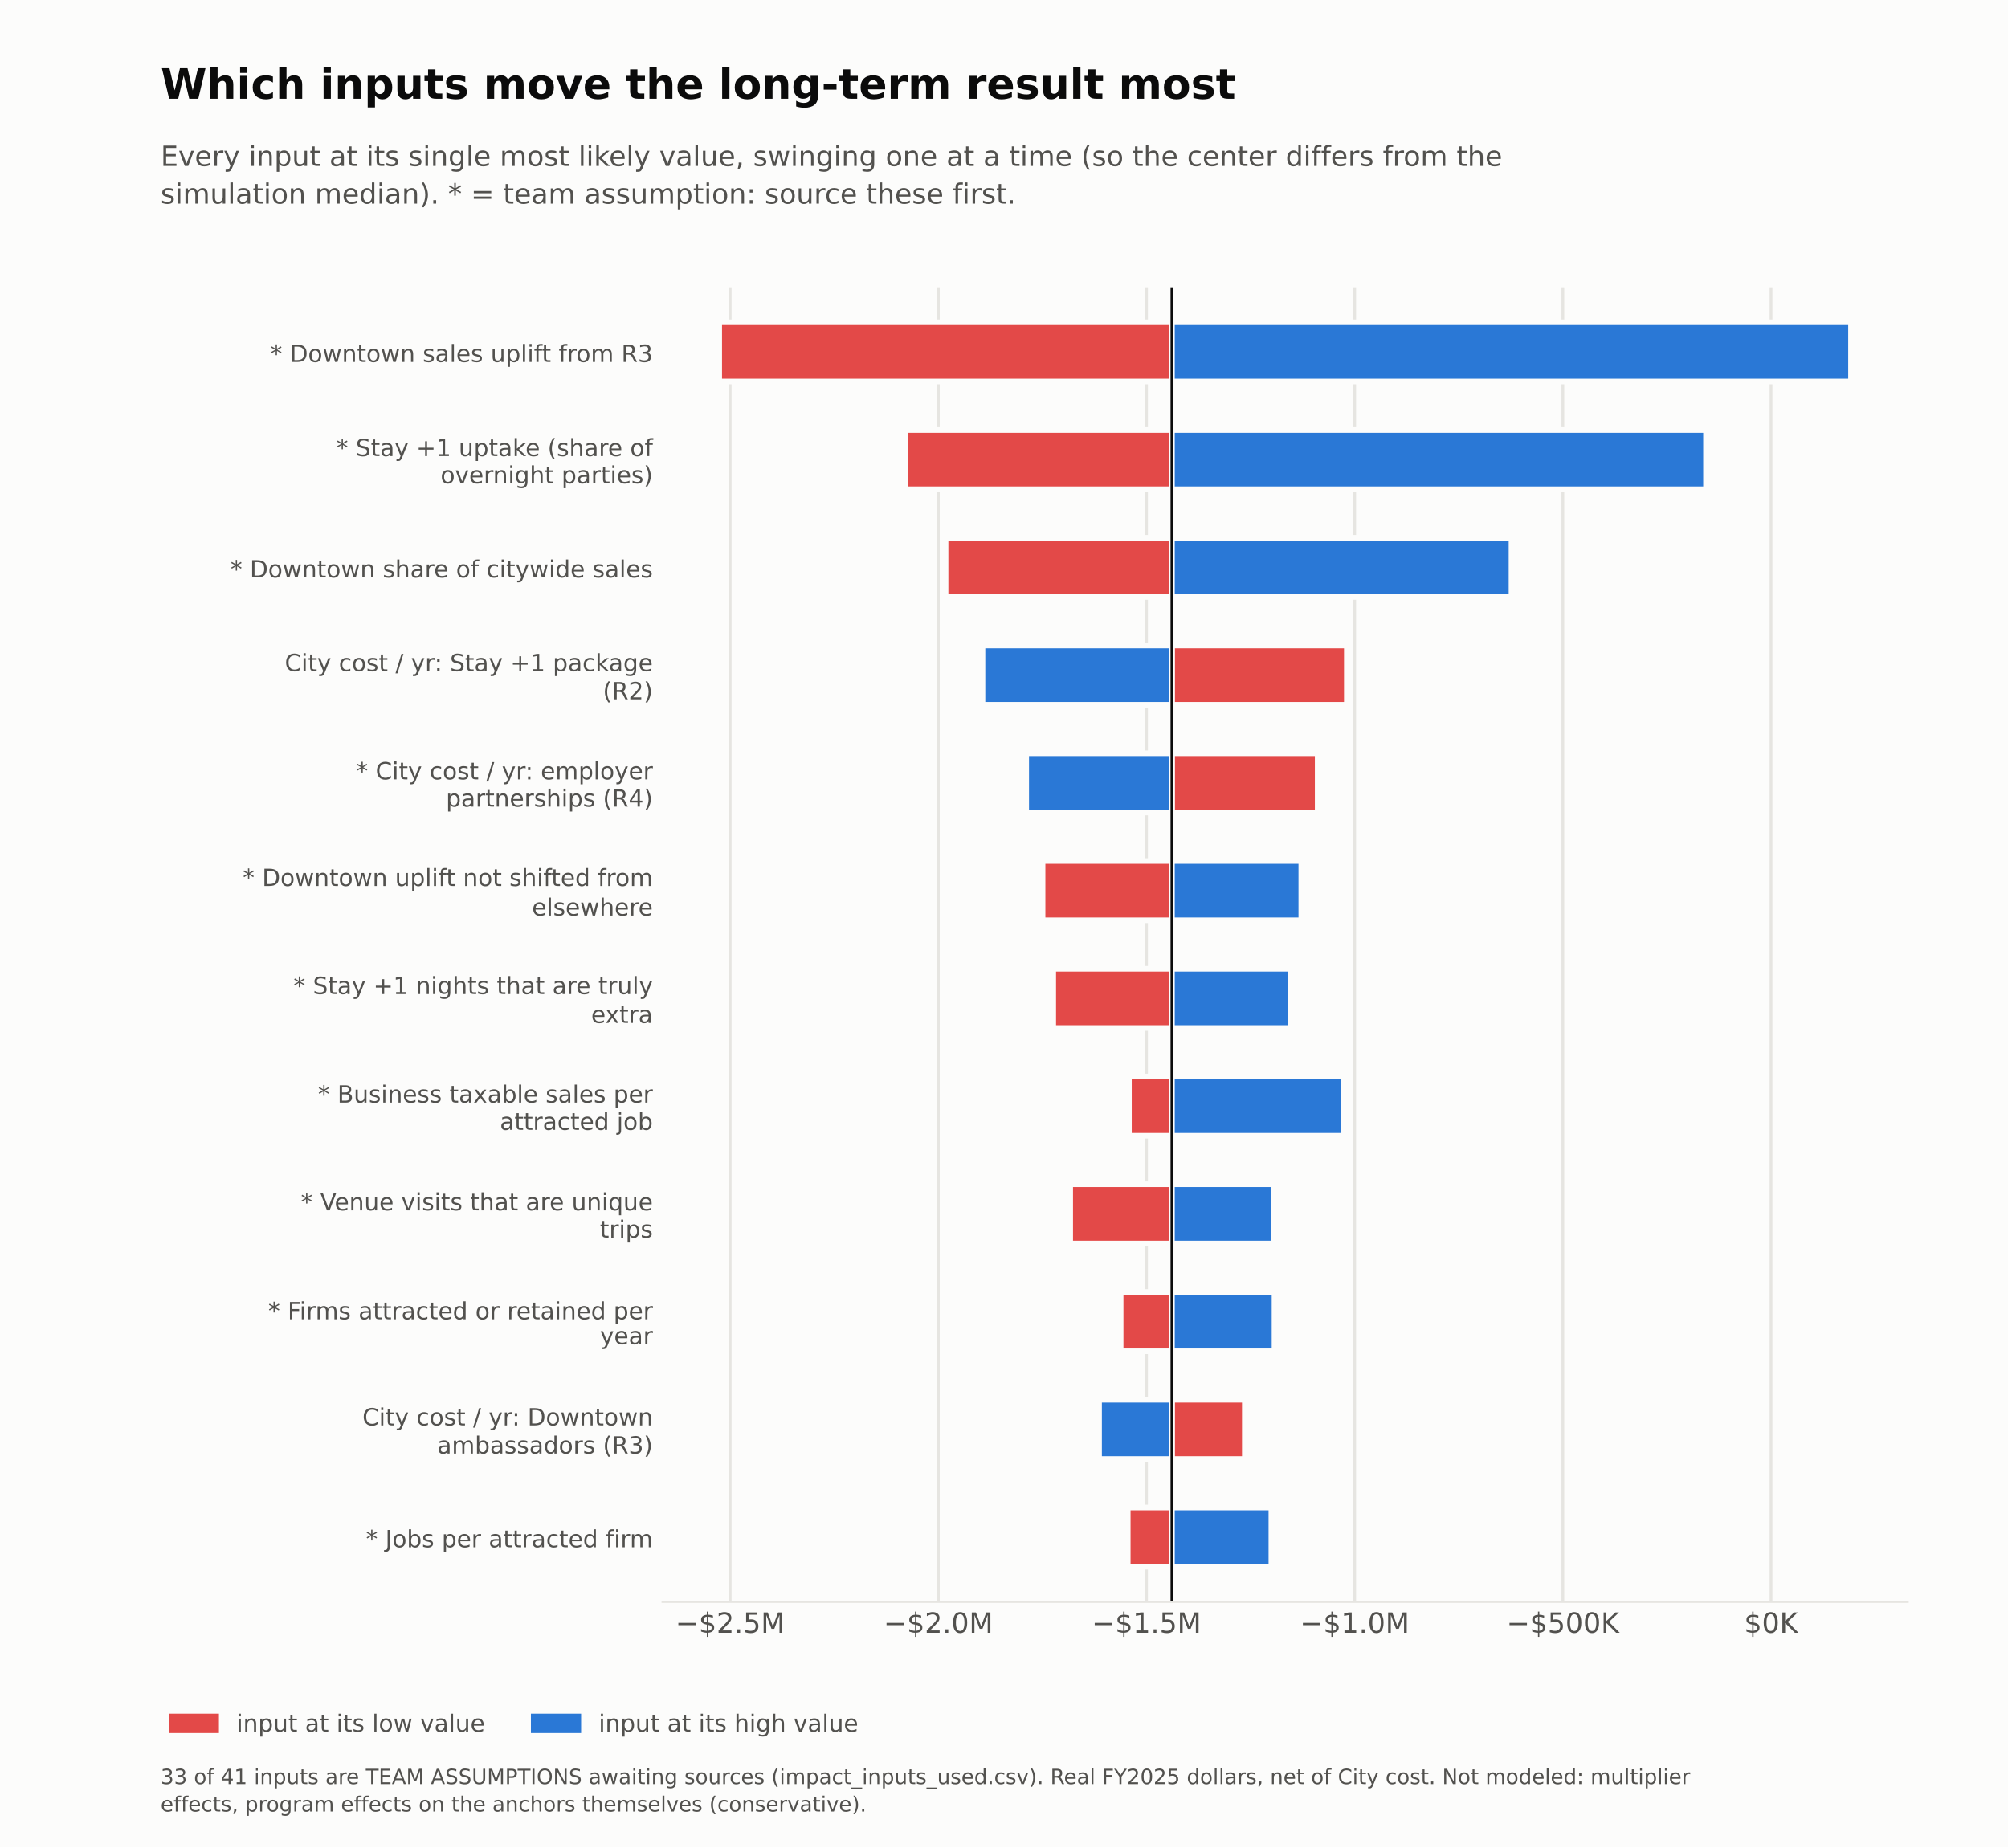
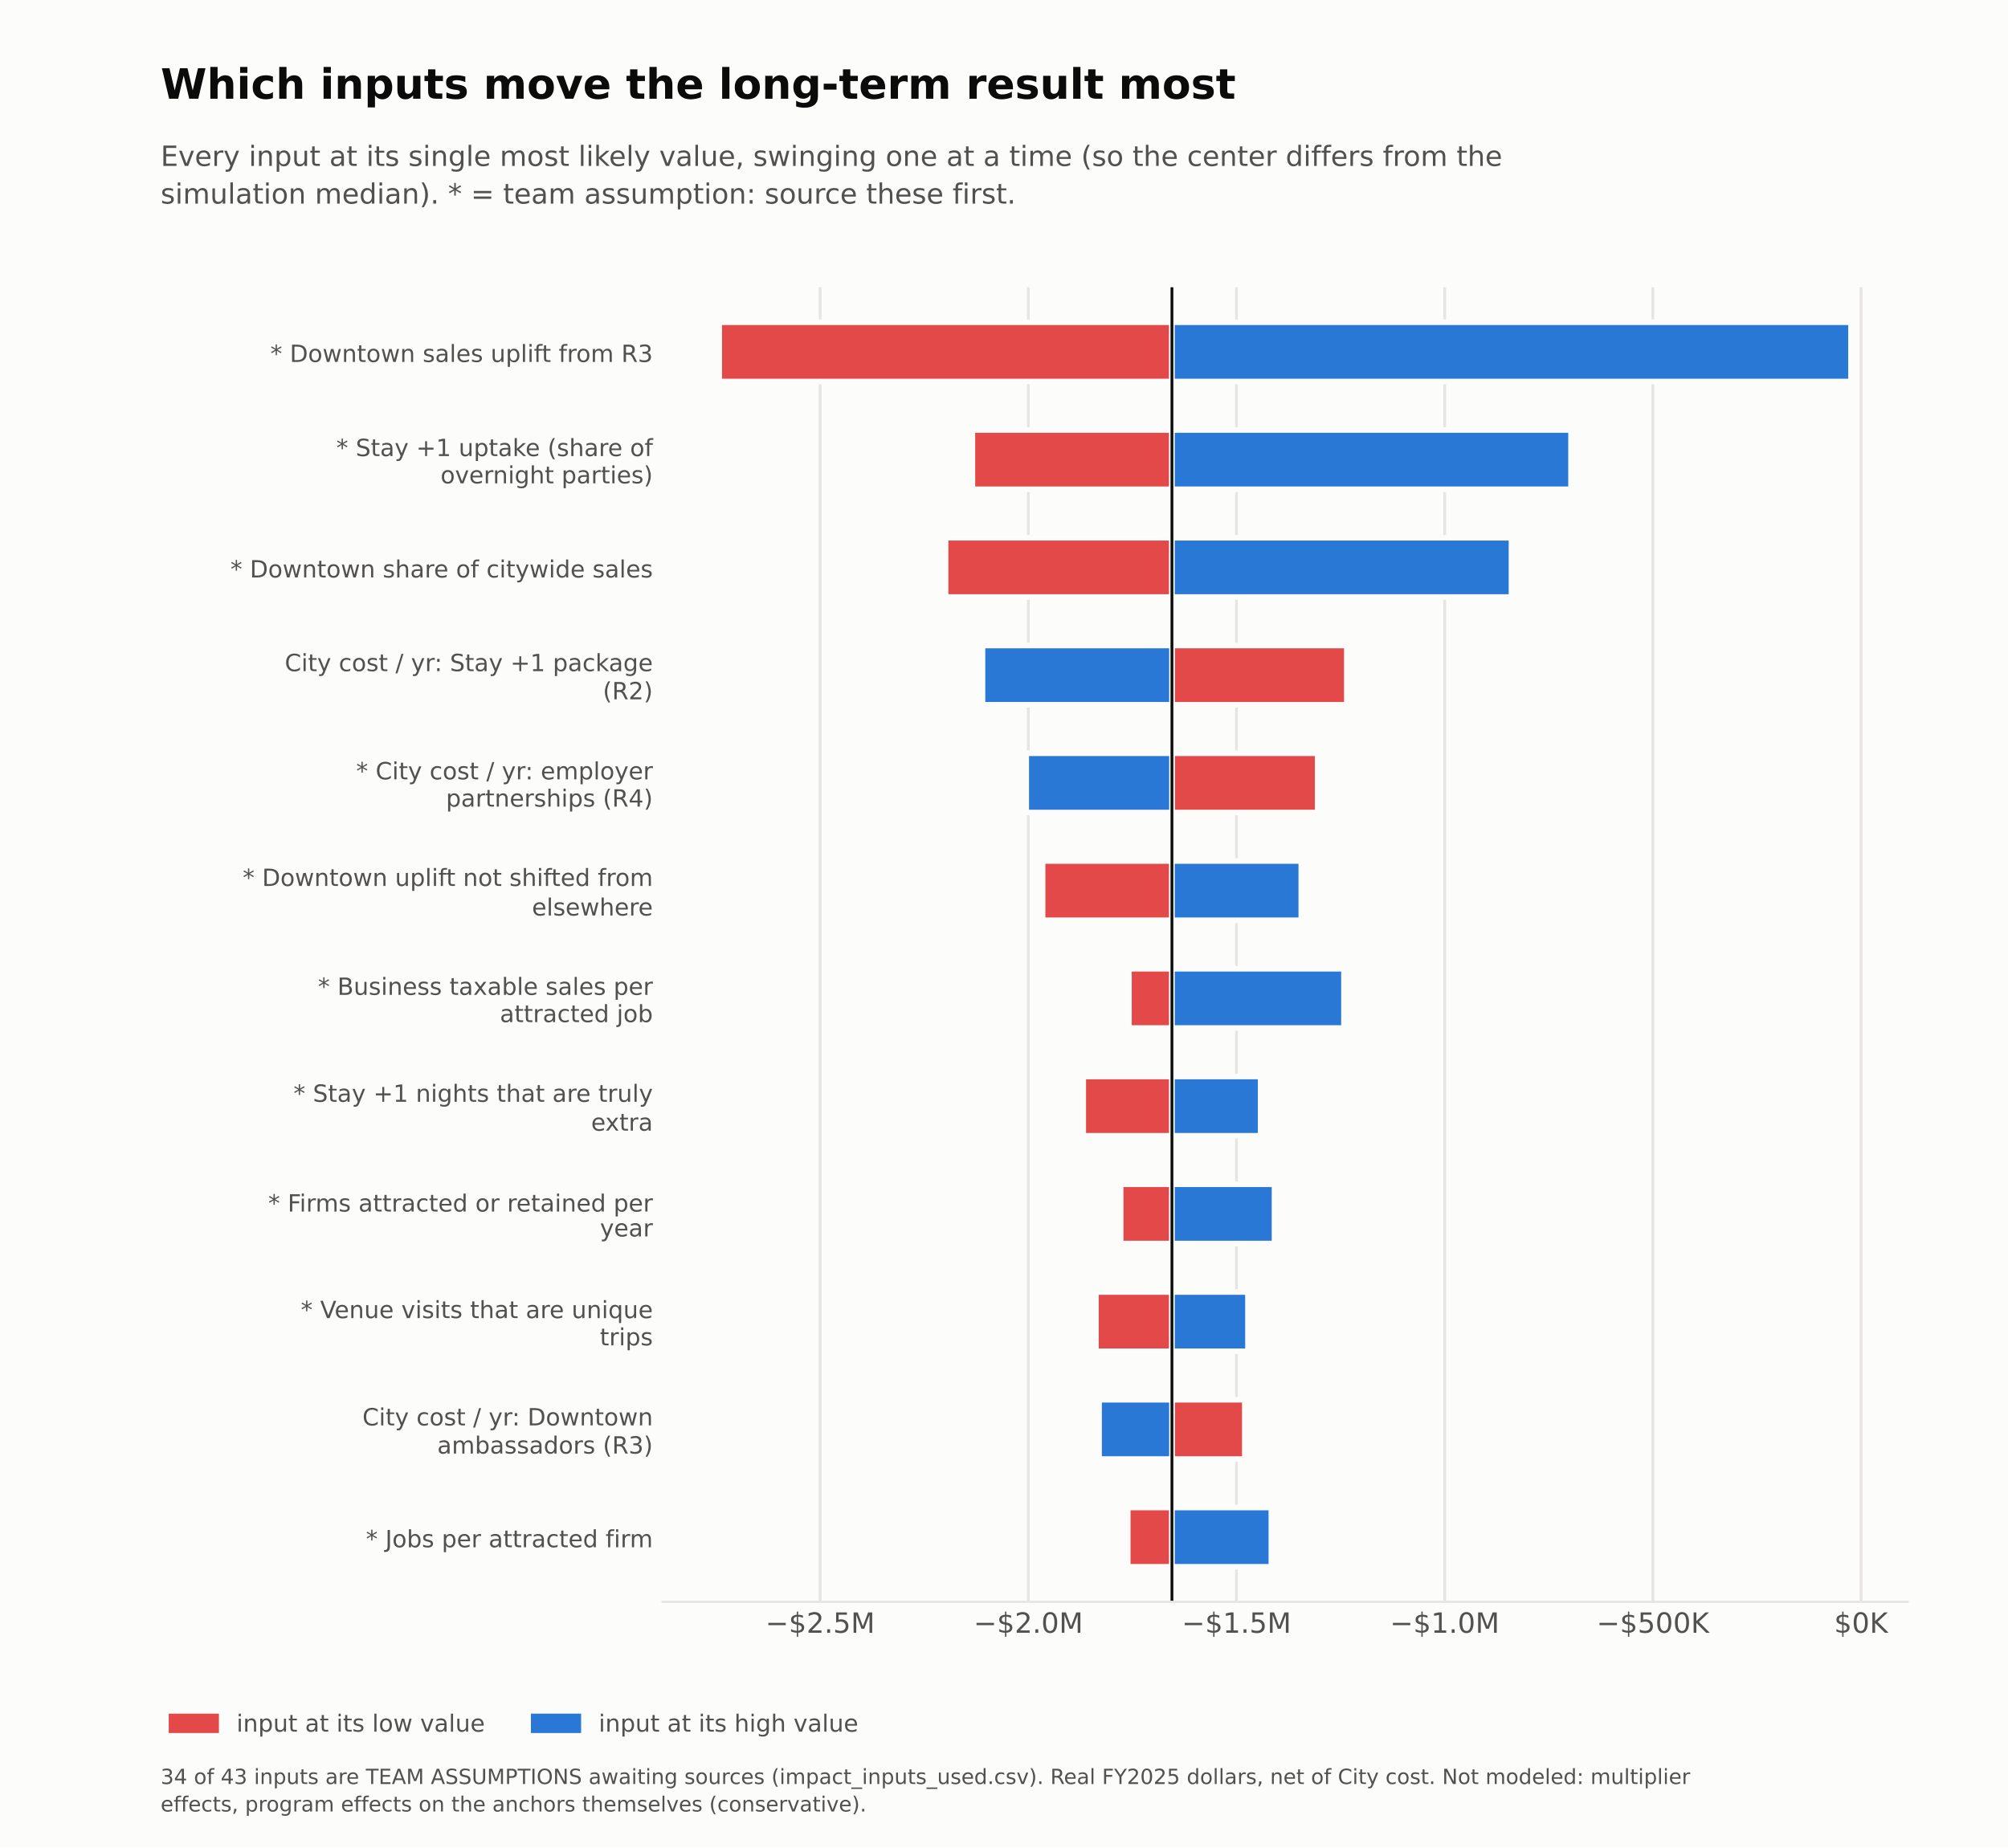
<svg xmlns="http://www.w3.org/2000/svg" width="720pt" height="662.4pt" viewBox="0 0 720 662.4" version="1.1">
  <defs>
    <style type="text/css">*{stroke-linejoin: round; stroke-linecap: butt}</style>
  </defs>
  <g id="figure_1">
    <g id="patch_1">
      <path d="M 0 662.4  L 720 662.4  L 720 0  L 0 0  z " style="fill: #fcfcfb" />
    </g>
    <g id="axes_1">
      <g id="patch_2">
        <path d="M 237.6 574.4  L 684 574.4  L 684 103  L 237.6 103  z " style="fill: #fcfcfb" />
      </g>
      <g id="matplotlib.axis_1">
        <g id="xtick_1">
          <g id="line2d_1">
-             <path d="M 261.813 574.4  L 261.813 103  " clip-path="url(#p69ad6c2b4f)" style="fill: none; stroke: #e6e5e1; stroke-linecap: square" />
+             <path d="M 294.079 574.4  L 294.079 103  " clip-path="url(#p69ad6c2b4f)" style="fill: none; stroke: #e6e5e1; stroke-linecap: square" />
          </g>
          <g id="line2d_2" />
          <g id="text_1">
-             <text style="font-size: 10px; font-family: 'DejaVu Sans', 'Bitstream Vera Sans', 'Computer Modern Sans Serif', 'Lucida Grande', 'Verdana', 'Geneva', 'Lucid', 'Arial', 'Helvetica', 'Avant Garde', sans-serif; text-anchor: middle; fill: #52514e" x="261.813" y="585.498" transform="rotate(-0 261.8134 585.4984)">−$2.5M</text>
+             <text style="font-size: 10px; font-family: 'DejaVu Sans', 'Bitstream Vera Sans', 'Computer Modern Sans Serif', 'Lucida Grande', 'Verdana', 'Geneva', 'Lucid', 'Arial', 'Helvetica', 'Avant Garde', sans-serif; text-anchor: middle; fill: #52514e" x="294.079" y="585.498" transform="rotate(-0 294.0794 585.4984)">−$2.5M</text>
          </g>
        </g>
        <g id="xtick_2">
          <g id="line2d_3">
-             <path d="M 336.457 574.4  L 336.457 103  " clip-path="url(#p69ad6c2b4f)" style="fill: none; stroke: #e6e5e1; stroke-linecap: square" />
+             <path d="M 368.723 574.4  L 368.723 103  " clip-path="url(#p69ad6c2b4f)" style="fill: none; stroke: #e6e5e1; stroke-linecap: square" />
          </g>
          <g id="line2d_4" />
          <g id="text_2">
-             <text style="font-size: 10px; font-family: 'DejaVu Sans', 'Bitstream Vera Sans', 'Computer Modern Sans Serif', 'Lucida Grande', 'Verdana', 'Geneva', 'Lucid', 'Arial', 'Helvetica', 'Avant Garde', sans-serif; text-anchor: middle; fill: #52514e" x="336.457" y="585.498" transform="rotate(-0 336.4568 585.4984)">−$2.0M</text>
+             <text style="font-size: 10px; font-family: 'DejaVu Sans', 'Bitstream Vera Sans', 'Computer Modern Sans Serif', 'Lucida Grande', 'Verdana', 'Geneva', 'Lucid', 'Arial', 'Helvetica', 'Avant Garde', sans-serif; text-anchor: middle; fill: #52514e" x="368.723" y="585.498" transform="rotate(-0 368.7228 585.4984)">−$2.0M</text>
          </g>
        </g>
        <g id="xtick_3">
          <g id="line2d_5">
-             <path d="M 411.1 574.4  L 411.1 103  " clip-path="url(#p69ad6c2b4f)" style="fill: none; stroke: #e6e5e1; stroke-linecap: square" />
+             <path d="M 443.366 574.4  L 443.366 103  " clip-path="url(#p69ad6c2b4f)" style="fill: none; stroke: #e6e5e1; stroke-linecap: square" />
          </g>
          <g id="line2d_6" />
          <g id="text_3">
-             <text style="font-size: 10px; font-family: 'DejaVu Sans', 'Bitstream Vera Sans', 'Computer Modern Sans Serif', 'Lucida Grande', 'Verdana', 'Geneva', 'Lucid', 'Arial', 'Helvetica', 'Avant Garde', sans-serif; text-anchor: middle; fill: #52514e" x="411.1" y="585.498" transform="rotate(-0 411.1002 585.4984)">−$1.5M</text>
+             <text style="font-size: 10px; font-family: 'DejaVu Sans', 'Bitstream Vera Sans', 'Computer Modern Sans Serif', 'Lucida Grande', 'Verdana', 'Geneva', 'Lucid', 'Arial', 'Helvetica', 'Avant Garde', sans-serif; text-anchor: middle; fill: #52514e" x="443.366" y="585.498" transform="rotate(-0 443.3662 585.4984)">−$1.5M</text>
          </g>
        </g>
        <g id="xtick_4">
          <g id="line2d_7">
-             <path d="M 485.744 574.4  L 485.744 103  " clip-path="url(#p69ad6c2b4f)" style="fill: none; stroke: #e6e5e1; stroke-linecap: square" />
+             <path d="M 518.01 574.4  L 518.01 103  " clip-path="url(#p69ad6c2b4f)" style="fill: none; stroke: #e6e5e1; stroke-linecap: square" />
          </g>
          <g id="line2d_8" />
          <g id="text_4">
-             <text style="font-size: 10px; font-family: 'DejaVu Sans', 'Bitstream Vera Sans', 'Computer Modern Sans Serif', 'Lucida Grande', 'Verdana', 'Geneva', 'Lucid', 'Arial', 'Helvetica', 'Avant Garde', sans-serif; text-anchor: middle; fill: #52514e" x="485.744" y="585.498" transform="rotate(-0 485.7437 585.4984)">−$1.0M</text>
+             <text style="font-size: 10px; font-family: 'DejaVu Sans', 'Bitstream Vera Sans', 'Computer Modern Sans Serif', 'Lucida Grande', 'Verdana', 'Geneva', 'Lucid', 'Arial', 'Helvetica', 'Avant Garde', sans-serif; text-anchor: middle; fill: #52514e" x="518.01" y="585.498" transform="rotate(-0 518.0096 585.4984)">−$1.0M</text>
          </g>
        </g>
        <g id="xtick_5">
          <g id="line2d_9">
-             <path d="M 560.387 574.4  L 560.387 103  " clip-path="url(#p69ad6c2b4f)" style="fill: none; stroke: #e6e5e1; stroke-linecap: square" />
+             <path d="M 592.653 574.4  L 592.653 103  " clip-path="url(#p69ad6c2b4f)" style="fill: none; stroke: #e6e5e1; stroke-linecap: square" />
          </g>
          <g id="line2d_10" />
          <g id="text_5">
-             <text style="font-size: 10px; font-family: 'DejaVu Sans', 'Bitstream Vera Sans', 'Computer Modern Sans Serif', 'Lucida Grande', 'Verdana', 'Geneva', 'Lucid', 'Arial', 'Helvetica', 'Avant Garde', sans-serif; text-anchor: middle; fill: #52514e" x="560.387" y="585.498" transform="rotate(-0 560.3871 585.4984)">−$500K</text>
+             <text style="font-size: 10px; font-family: 'DejaVu Sans', 'Bitstream Vera Sans', 'Computer Modern Sans Serif', 'Lucida Grande', 'Verdana', 'Geneva', 'Lucid', 'Arial', 'Helvetica', 'Avant Garde', sans-serif; text-anchor: middle; fill: #52514e" x="592.653" y="585.498" transform="rotate(-0 592.6531 585.4984)">−$500K</text>
          </g>
        </g>
        <g id="xtick_6">
          <g id="line2d_11">
-             <path d="M 635.03 574.4  L 635.03 103  " clip-path="url(#p69ad6c2b4f)" style="fill: none; stroke: #e6e5e1; stroke-linecap: square" />
+             <path d="M 667.296 574.4  L 667.296 103  " clip-path="url(#p69ad6c2b4f)" style="fill: none; stroke: #e6e5e1; stroke-linecap: square" />
          </g>
          <g id="line2d_12" />
          <g id="text_6">
-             <text style="font-size: 10px; font-family: 'DejaVu Sans', 'Bitstream Vera Sans', 'Computer Modern Sans Serif', 'Lucida Grande', 'Verdana', 'Geneva', 'Lucid', 'Arial', 'Helvetica', 'Avant Garde', sans-serif; text-anchor: middle; fill: #52514e" x="635.03" y="585.498" transform="rotate(-0 635.0305 585.4984)">$0K</text>
+             <text style="font-size: 10px; font-family: 'DejaVu Sans', 'Bitstream Vera Sans', 'Computer Modern Sans Serif', 'Lucida Grande', 'Verdana', 'Geneva', 'Lucid', 'Arial', 'Helvetica', 'Avant Garde', sans-serif; text-anchor: middle; fill: #52514e" x="667.296" y="585.498" transform="rotate(-0 667.2965 585.4984)">$0K</text>
          </g>
        </g>
      </g>
      <g id="matplotlib.axis_2">
        <g id="ytick_1">
          <g id="line2d_13" />
          <g id="text_7">
            <text style="font-size: 8.5px; font-family: 'DejaVu Sans', 'Bitstream Vera Sans', 'Computer Modern Sans Serif', 'Lucida Grande', 'Verdana', 'Geneva', 'Lucid', 'Arial', 'Helvetica', 'Avant Garde', sans-serif; text-anchor: end; fill: #52514e" x="234.1" y="129.8" transform="rotate(-0 234.1 129.8001)">* Downtown sales uplift from R3</text>
          </g>
        </g>
        <g id="ytick_2">
          <g id="line2d_14" />
          <g id="text_8">
            <text style="font-size: 8.5px; font-family: 'DejaVu Sans', 'Bitstream Vera Sans', 'Computer Modern Sans Serif', 'Lucida Grande', 'Verdana', 'Geneva', 'Lucid', 'Arial', 'Helvetica', 'Avant Garde', sans-serif; fill: #52514e" transform="translate(120.5998 163.5519)">* Stay +1 uptake (share of</text>
            <text style="font-size: 8.5px; font-family: 'DejaVu Sans', 'Bitstream Vera Sans', 'Computer Modern Sans Serif', 'Lucida Grande', 'Verdana', 'Geneva', 'Lucid', 'Arial', 'Helvetica', 'Avant Garde', sans-serif; fill: #52514e" transform="translate(157.9599 173.3269)">overnight parties)</text>
          </g>
        </g>
        <g id="ytick_3">
          <g id="line2d_15" />
          <g id="text_9">
            <text style="font-size: 8.5px; font-family: 'DejaVu Sans', 'Bitstream Vera Sans', 'Computer Modern Sans Serif', 'Lucida Grande', 'Verdana', 'Geneva', 'Lucid', 'Arial', 'Helvetica', 'Avant Garde', sans-serif; text-anchor: end; fill: #52514e" x="234.1" y="207.079" transform="rotate(-0 234.1 207.0788)">* Downtown share of citywide sales</text>
          </g>
        </g>
        <g id="ytick_4">
          <g id="line2d_16" />
          <g id="text_10">
            <text style="font-size: 8.5px; font-family: 'DejaVu Sans', 'Bitstream Vera Sans', 'Computer Modern Sans Serif', 'Lucida Grande', 'Verdana', 'Geneva', 'Lucid', 'Arial', 'Helvetica', 'Avant Garde', sans-serif; fill: #52514e" transform="translate(102.107 240.6712)">City cost / yr: Stay +1 package</text>
            <text style="font-size: 8.5px; font-family: 'DejaVu Sans', 'Bitstream Vera Sans', 'Computer Modern Sans Serif', 'Lucida Grande', 'Verdana', 'Geneva', 'Lucid', 'Arial', 'Helvetica', 'Avant Garde', sans-serif; fill: #52514e" transform="translate(216.153 250.765)">(R2)</text>
          </g>
        </g>
        <g id="ytick_5">
          <g id="line2d_17" />
          <g id="text_11">
            <text style="font-size: 8.5px; font-family: 'DejaVu Sans', 'Bitstream Vera Sans', 'Computer Modern Sans Serif', 'Lucida Grande', 'Verdana', 'Geneva', 'Lucid', 'Arial', 'Helvetica', 'Avant Garde', sans-serif; fill: #52514e" transform="translate(127.7212 279.47)">* City cost / yr: employer</text>
            <text style="font-size: 8.5px; font-family: 'DejaVu Sans', 'Bitstream Vera Sans', 'Computer Modern Sans Serif', 'Lucida Grande', 'Verdana', 'Geneva', 'Lucid', 'Arial', 'Helvetica', 'Avant Garde', sans-serif; fill: #52514e" transform="translate(159.9083 289.245)">partnerships (R4)</text>
          </g>
        </g>
        <g id="ytick_6">
          <g id="line2d_18" />
          <g id="text_12">
            <text style="font-size: 8.5px; font-family: 'DejaVu Sans', 'Bitstream Vera Sans', 'Computer Modern Sans Serif', 'Lucida Grande', 'Verdana', 'Geneva', 'Lucid', 'Arial', 'Helvetica', 'Avant Garde', sans-serif; fill: #52514e" transform="translate(87.02742 317.6976)">* Downtown uplift not shifted from</text>
            <text style="font-size: 8.5px; font-family: 'DejaVu Sans', 'Bitstream Vera Sans', 'Computer Modern Sans Serif', 'Lucida Grande', 'Verdana', 'Geneva', 'Lucid', 'Arial', 'Helvetica', 'Avant Garde', sans-serif; fill: #52514e" transform="translate(190.7447 328.296)">elsewhere</text>
          </g>
        </g>
        <g id="ytick_7">
          <g id="line2d_19" />
          <g id="text_13">
-             <text style="font-size: 8.5px; font-family: 'DejaVu Sans', 'Bitstream Vera Sans', 'Computer Modern Sans Serif', 'Lucida Grande', 'Verdana', 'Geneva', 'Lucid', 'Arial', 'Helvetica', 'Avant Garde', sans-serif; fill: #52514e" transform="translate(105.2387 356.4595)">* Stay +1 nights that are truly</text>
-             <text style="font-size: 8.5px; font-family: 'DejaVu Sans', 'Bitstream Vera Sans', 'Computer Modern Sans Serif', 'Lucida Grande', 'Verdana', 'Geneva', 'Lucid', 'Arial', 'Helvetica', 'Avant Garde', sans-serif; fill: #52514e" transform="translate(211.9522 366.8129)">extra</text>
+             <text style="font-size: 8.5px; font-family: 'DejaVu Sans', 'Bitstream Vera Sans', 'Computer Modern Sans Serif', 'Lucida Grande', 'Verdana', 'Geneva', 'Lucid', 'Arial', 'Helvetica', 'Avant Garde', sans-serif; fill: #52514e" transform="translate(114.0176 356.7487)">* Business taxable sales per</text>
+             <text style="font-size: 8.5px; font-family: 'DejaVu Sans', 'Bitstream Vera Sans', 'Computer Modern Sans Serif', 'Lucida Grande', 'Verdana', 'Geneva', 'Lucid', 'Arial', 'Helvetica', 'Avant Garde', sans-serif; fill: #52514e" transform="translate(179.2312 366.5237)">attracted job</text>
          </g>
        </g>
        <g id="ytick_8">
          <g id="line2d_20" />
          <g id="text_14">
-             <text style="font-size: 8.5px; font-family: 'DejaVu Sans', 'Bitstream Vera Sans', 'Computer Modern Sans Serif', 'Lucida Grande', 'Verdana', 'Geneva', 'Lucid', 'Arial', 'Helvetica', 'Avant Garde', sans-serif; fill: #52514e" transform="translate(114.0176 395.388)">* Business taxable sales per</text>
-             <text style="font-size: 8.5px; font-family: 'DejaVu Sans', 'Bitstream Vera Sans', 'Computer Modern Sans Serif', 'Lucida Grande', 'Verdana', 'Geneva', 'Lucid', 'Arial', 'Helvetica', 'Avant Garde', sans-serif; fill: #52514e" transform="translate(179.2312 405.163)">attracted job</text>
+             <text style="font-size: 8.5px; font-family: 'DejaVu Sans', 'Bitstream Vera Sans', 'Computer Modern Sans Serif', 'Lucida Grande', 'Verdana', 'Geneva', 'Lucid', 'Arial', 'Helvetica', 'Avant Garde', sans-serif; fill: #52514e" transform="translate(105.2387 395.0988)">* Stay +1 nights that are truly</text>
+             <text style="font-size: 8.5px; font-family: 'DejaVu Sans', 'Bitstream Vera Sans', 'Computer Modern Sans Serif', 'Lucida Grande', 'Verdana', 'Geneva', 'Lucid', 'Arial', 'Helvetica', 'Avant Garde', sans-serif; fill: #52514e" transform="translate(211.9522 405.4522)">extra</text>
          </g>
        </g>
        <g id="ytick_9">
          <g id="line2d_21" />
          <g id="text_15">
-             <text style="font-size: 8.5px; font-family: 'DejaVu Sans', 'Bitstream Vera Sans', 'Computer Modern Sans Serif', 'Lucida Grande', 'Verdana', 'Geneva', 'Lucid', 'Arial', 'Helvetica', 'Avant Garde', sans-serif; fill: #52514e" transform="translate(107.8577 434.0273)">* Venue visits that are unique</text>
-             <text style="font-size: 8.5px; font-family: 'DejaVu Sans', 'Bitstream Vera Sans', 'Computer Modern Sans Serif', 'Lucida Grande', 'Verdana', 'Geneva', 'Lucid', 'Arial', 'Helvetica', 'Avant Garde', sans-serif; fill: #52514e" transform="translate(215.0879 443.8023)">trips</text>
+             <text style="font-size: 8.5px; font-family: 'DejaVu Sans', 'Bitstream Vera Sans', 'Computer Modern Sans Serif', 'Lucida Grande', 'Verdana', 'Geneva', 'Lucid', 'Arial', 'Helvetica', 'Avant Garde', sans-serif; fill: #52514e" transform="translate(96.18086 434.452)">* Firms attracted or retained per</text>
+             <text style="font-size: 8.5px; font-family: 'DejaVu Sans', 'Bitstream Vera Sans', 'Computer Modern Sans Serif', 'Lucida Grande', 'Verdana', 'Geneva', 'Lucid', 'Arial', 'Helvetica', 'Avant Garde', sans-serif; fill: #52514e" transform="translate(215.1357 443.3777)">year</text>
          </g>
        </g>
        <g id="ytick_10">
          <g id="line2d_22" />
          <g id="text_16">
-             <text style="font-size: 8.5px; font-family: 'DejaVu Sans', 'Bitstream Vera Sans', 'Computer Modern Sans Serif', 'Lucida Grande', 'Verdana', 'Geneva', 'Lucid', 'Arial', 'Helvetica', 'Avant Garde', sans-serif; fill: #52514e" transform="translate(96.18086 473.0914)">* Firms attracted or retained per</text>
-             <text style="font-size: 8.5px; font-family: 'DejaVu Sans', 'Bitstream Vera Sans', 'Computer Modern Sans Serif', 'Lucida Grande', 'Verdana', 'Geneva', 'Lucid', 'Arial', 'Helvetica', 'Avant Garde', sans-serif; fill: #52514e" transform="translate(215.1357 482.017)">year</text>
+             <text style="font-size: 8.5px; font-family: 'DejaVu Sans', 'Bitstream Vera Sans', 'Computer Modern Sans Serif', 'Lucida Grande', 'Verdana', 'Geneva', 'Lucid', 'Arial', 'Helvetica', 'Avant Garde', sans-serif; fill: #52514e" transform="translate(107.8577 472.6667)">* Venue visits that are unique</text>
+             <text style="font-size: 8.5px; font-family: 'DejaVu Sans', 'Bitstream Vera Sans', 'Computer Modern Sans Serif', 'Lucida Grande', 'Verdana', 'Geneva', 'Lucid', 'Arial', 'Helvetica', 'Avant Garde', sans-serif; fill: #52514e" transform="translate(215.0879 482.4417)">trips</text>
          </g>
        </g>
        <g id="ytick_11">
          <g id="line2d_23" />
          <g id="text_17">
            <text style="font-size: 8.5px; font-family: 'DejaVu Sans', 'Bitstream Vera Sans', 'Computer Modern Sans Serif', 'Lucida Grande', 'Verdana', 'Geneva', 'Lucid', 'Arial', 'Helvetica', 'Avant Garde', sans-serif; fill: #52514e" transform="translate(129.9405 511.1443)">City cost / yr: Downtown</text>
            <text style="font-size: 8.5px; font-family: 'DejaVu Sans', 'Bitstream Vera Sans', 'Computer Modern Sans Serif', 'Lucida Grande', 'Verdana', 'Geneva', 'Lucid', 'Arial', 'Helvetica', 'Avant Garde', sans-serif; fill: #52514e" transform="translate(156.7739 521.2427)">ambassadors (R3)</text>
          </g>
        </g>
        <g id="ytick_12">
          <g id="line2d_24" />
          <g id="text_18">
            <text style="font-size: 8.5px; font-family: 'DejaVu Sans', 'Bitstream Vera Sans', 'Computer Modern Sans Serif', 'Lucida Grande', 'Verdana', 'Geneva', 'Lucid', 'Arial', 'Helvetica', 'Avant Garde', sans-serif; text-anchor: end; fill: #52514e" x="234.1" y="554.833" transform="rotate(-0 234.1 554.8329)">* Jobs per attracted firm</text>
          </g>
        </g>
      </g>
      <g id="patch_3">
        <path d="M 420.218 136.809  L 257.891 136.809  L 257.891 115.558  L 420.218 115.558  z " clip-path="url(#p69ad6c2b4f)" style="fill: #e34948; stroke: #fcfcfb; stroke-width: 2; stroke-linejoin: miter" />
      </g>
      <g id="patch_4">
        <path d="M 420.218 136.809  L 663.709 136.809  L 663.709 115.558  L 420.218 115.558  z " clip-path="url(#p69ad6c2b4f)" style="fill: #2a78d6; stroke: #fcfcfb; stroke-width: 2; stroke-linejoin: miter" />
      </g>
      <g id="patch_5">
-         <path d="M 420.218 175.449  L 324.47 175.449  L 324.47 154.197  L 420.218 154.197  z " clip-path="url(#p69ad6c2b4f)" style="fill: #e34948; stroke: #fcfcfb; stroke-width: 2; stroke-linejoin: miter" />
+         <path d="M 420.218 175.449  L 348.67 175.449  L 348.67 154.197  L 420.218 154.197  z " clip-path="url(#p69ad6c2b4f)" style="fill: #e34948; stroke: #fcfcfb; stroke-width: 2; stroke-linejoin: miter" />
      </g>
      <g id="patch_6">
-         <path d="M 420.218 175.449  L 611.714 175.449  L 611.714 154.197  L 420.218 154.197  z " clip-path="url(#p69ad6c2b4f)" style="fill: #2a78d6; stroke: #fcfcfb; stroke-width: 2; stroke-linejoin: miter" />
+         <path d="M 420.218 175.449  L 563.315 175.449  L 563.315 154.197  L 420.218 154.197  z " clip-path="url(#p69ad6c2b4f)" style="fill: #2a78d6; stroke: #fcfcfb; stroke-width: 2; stroke-linejoin: miter" />
      </g>
      <g id="patch_7">
        <path d="M 420.218 214.088  L 339.055 214.088  L 339.055 192.836  L 420.218 192.836  z " clip-path="url(#p69ad6c2b4f)" style="fill: #e34948; stroke: #fcfcfb; stroke-width: 2; stroke-linejoin: miter" />
      </g>
      <g id="patch_8">
        <path d="M 420.218 214.088  L 541.964 214.088  L 541.964 192.836  L 420.218 192.836  z " clip-path="url(#p69ad6c2b4f)" style="fill: #2a78d6; stroke: #fcfcfb; stroke-width: 2; stroke-linejoin: miter" />
      </g>
      <g id="patch_9">
        <path d="M 420.218 252.727  L 482.919 252.727  L 482.919 231.476  L 420.218 231.476  z " clip-path="url(#p69ad6c2b4f)" style="fill: #e34948; stroke: #fcfcfb; stroke-width: 2; stroke-linejoin: miter" />
      </g>
      <g id="patch_10">
        <path d="M 420.218 252.727  L 352.293 252.727  L 352.293 231.476  L 420.218 231.476  z " clip-path="url(#p69ad6c2b4f)" style="fill: #2a78d6; stroke: #fcfcfb; stroke-width: 2; stroke-linejoin: miter" />
      </g>
      <g id="patch_11">
        <path d="M 420.218 291.367  L 472.469 291.367  L 472.469 270.115  L 420.218 270.115  z " clip-path="url(#p69ad6c2b4f)" style="fill: #e34948; stroke: #fcfcfb; stroke-width: 2; stroke-linejoin: miter" />
      </g>
      <g id="patch_12">
        <path d="M 420.218 291.367  L 367.968 291.367  L 367.968 270.115  L 420.218 270.115  z " clip-path="url(#p69ad6c2b4f)" style="fill: #2a78d6; stroke: #fcfcfb; stroke-width: 2; stroke-linejoin: miter" />
      </g>
      <g id="patch_13">
        <path d="M 420.218 330.006  L 373.839 330.006  L 373.839 308.755  L 420.218 308.755  z " clip-path="url(#p69ad6c2b4f)" style="fill: #e34948; stroke: #fcfcfb; stroke-width: 2; stroke-linejoin: miter" />
      </g>
      <g id="patch_14">
        <path d="M 420.218 330.006  L 466.597 330.006  L 466.597 308.755  L 420.218 308.755  z " clip-path="url(#p69ad6c2b4f)" style="fill: #2a78d6; stroke: #fcfcfb; stroke-width: 2; stroke-linejoin: miter" />
      </g>
      <g id="patch_15">
-         <path d="M 420.218 368.645  L 377.663 368.645  L 377.663 347.394  L 420.218 347.394  z " clip-path="url(#p69ad6c2b4f)" style="fill: #e34948; stroke: #fcfcfb; stroke-width: 2; stroke-linejoin: miter" />
+         <path d="M 420.218 368.645  L 404.799 368.645  L 404.799 347.394  L 420.218 347.394  z " clip-path="url(#p69ad6c2b4f)" style="fill: #e34948; stroke: #fcfcfb; stroke-width: 2; stroke-linejoin: miter" />
      </g>
      <g id="patch_16">
-         <path d="M 420.218 368.645  L 462.773 368.645  L 462.773 347.394  L 420.218 347.394  z " clip-path="url(#p69ad6c2b4f)" style="fill: #2a78d6; stroke: #fcfcfb; stroke-width: 2; stroke-linejoin: miter" />
+         <path d="M 420.218 368.645  L 481.894 368.645  L 481.894 347.394  L 420.218 347.394  z " clip-path="url(#p69ad6c2b4f)" style="fill: #2a78d6; stroke: #fcfcfb; stroke-width: 2; stroke-linejoin: miter" />
      </g>
      <g id="patch_17">
-         <path d="M 420.218 407.285  L 404.799 407.285  L 404.799 386.033  L 420.218 386.033  z " clip-path="url(#p69ad6c2b4f)" style="fill: #e34948; stroke: #fcfcfb; stroke-width: 2; stroke-linejoin: miter" />
+         <path d="M 420.218 407.285  L 388.419 407.285  L 388.419 386.033  L 420.218 386.033  z " clip-path="url(#p69ad6c2b4f)" style="fill: #e34948; stroke: #fcfcfb; stroke-width: 2; stroke-linejoin: miter" />
      </g>
      <g id="patch_18">
-         <path d="M 420.218 407.285  L 481.894 407.285  L 481.894 386.033  L 420.218 386.033  z " clip-path="url(#p69ad6c2b4f)" style="fill: #2a78d6; stroke: #fcfcfb; stroke-width: 2; stroke-linejoin: miter" />
+         <path d="M 420.218 407.285  L 452.018 407.285  L 452.018 386.033  L 420.218 386.033  z " clip-path="url(#p69ad6c2b4f)" style="fill: #2a78d6; stroke: #fcfcfb; stroke-width: 2; stroke-linejoin: miter" />
      </g>
      <g id="patch_19">
-         <path d="M 420.218 445.924  L 383.743 445.924  L 383.743 424.673  L 420.218 424.673  z " clip-path="url(#p69ad6c2b4f)" style="fill: #e34948; stroke: #fcfcfb; stroke-width: 2; stroke-linejoin: miter" />
+         <path d="M 420.218 445.924  L 401.829 445.924  L 401.829 424.673  L 420.218 424.673  z " clip-path="url(#p69ad6c2b4f)" style="fill: #e34948; stroke: #fcfcfb; stroke-width: 2; stroke-linejoin: miter" />
      </g>
      <g id="patch_20">
-         <path d="M 420.218 445.924  L 456.694 445.924  L 456.694 424.673  L 420.218 424.673  z " clip-path="url(#p69ad6c2b4f)" style="fill: #2a78d6; stroke: #fcfcfb; stroke-width: 2; stroke-linejoin: miter" />
+         <path d="M 420.218 445.924  L 456.997 445.924  L 456.997 424.673  L 420.218 424.673  z " clip-path="url(#p69ad6c2b4f)" style="fill: #2a78d6; stroke: #fcfcfb; stroke-width: 2; stroke-linejoin: miter" />
      </g>
      <g id="patch_21">
-         <path d="M 420.218 484.564  L 401.829 484.564  L 401.829 463.312  L 420.218 463.312  z " clip-path="url(#p69ad6c2b4f)" style="fill: #e34948; stroke: #fcfcfb; stroke-width: 2; stroke-linejoin: miter" />
+         <path d="M 420.218 484.564  L 392.962 484.564  L 392.962 463.312  L 420.218 463.312  z " clip-path="url(#p69ad6c2b4f)" style="fill: #e34948; stroke: #fcfcfb; stroke-width: 2; stroke-linejoin: miter" />
      </g>
      <g id="patch_22">
-         <path d="M 420.218 484.564  L 456.997 484.564  L 456.997 463.312  L 420.218 463.312  z " clip-path="url(#p69ad6c2b4f)" style="fill: #2a78d6; stroke: #fcfcfb; stroke-width: 2; stroke-linejoin: miter" />
+         <path d="M 420.218 484.564  L 447.475 484.564  L 447.475 463.312  L 420.218 463.312  z " clip-path="url(#p69ad6c2b4f)" style="fill: #2a78d6; stroke: #fcfcfb; stroke-width: 2; stroke-linejoin: miter" />
      </g>
      <g id="patch_23">
        <path d="M 420.218 523.203  L 446.343 523.203  L 446.343 501.951  L 420.218 501.951  z " clip-path="url(#p69ad6c2b4f)" style="fill: #e34948; stroke: #fcfcfb; stroke-width: 2; stroke-linejoin: miter" />
      </g>
      <g id="patch_24">
        <path d="M 420.218 523.203  L 394.093 523.203  L 394.093 501.951  L 420.218 501.951  z " clip-path="url(#p69ad6c2b4f)" style="fill: #2a78d6; stroke: #fcfcfb; stroke-width: 2; stroke-linejoin: miter" />
      </g>
      <g id="patch_25">
        <path d="M 420.218 561.842  L 404.374 561.842  L 404.374 540.591  L 420.218 540.591  z " clip-path="url(#p69ad6c2b4f)" style="fill: #e34948; stroke: #fcfcfb; stroke-width: 2; stroke-linejoin: miter" />
      </g>
      <g id="patch_26">
        <path d="M 420.218 561.842  L 455.868 561.842  L 455.868 540.591  L 420.218 540.591  z " clip-path="url(#p69ad6c2b4f)" style="fill: #2a78d6; stroke: #fcfcfb; stroke-width: 2; stroke-linejoin: miter" />
      </g>
      <g id="line2d_25">
        <path d="M 420.218 574.4  L 420.218 103  " clip-path="url(#p69ad6c2b4f)" style="fill: none; stroke: #0b0b0b; stroke-linecap: square" />
      </g>
      <g id="patch_27">
        <path d="M 237.6 574.4  L 684 574.4  " style="fill: none; stroke: #e6e5e1; stroke-width: 0.8; stroke-linejoin: miter; stroke-linecap: square" />
      </g>
    </g>
    <g id="text_19">
      <text style="font-weight: 700; font-size: 15px; font-family: 'DejaVu Sans', 'Bitstream Vera Sans', 'Computer Modern Sans Serif', 'Lucida Grande', 'Verdana', 'Geneva', 'Lucid', 'Arial', 'Helvetica', 'Avant Garde', sans-serif; text-anchor: start; fill: #0b0b0b" x="57.6" y="35.398" transform="rotate(-0 57.6 35.39766)">Which inputs move the long-term result most</text>
    </g>
    <g id="text_20">
      <text style="font-size: 10px; font-family: 'DejaVu Sans', 'Bitstream Vera Sans', 'Computer Modern Sans Serif', 'Lucida Grande', 'Verdana', 'Geneva', 'Lucid', 'Arial', 'Helvetica', 'Avant Garde', sans-serif; fill: #52514e" transform="translate(57.6 59.50937)">Every input at its single most likely value, swinging one at a time (so the center differs from the</text>
      <text style="font-size: 10px; font-family: 'DejaVu Sans', 'Bitstream Vera Sans', 'Computer Modern Sans Serif', 'Lucida Grande', 'Verdana', 'Geneva', 'Lucid', 'Arial', 'Helvetica', 'Avant Garde', sans-serif; fill: #52514e" transform="translate(57.6 73.00938)">simulation median). * = team assumption: source these first.</text>
    </g>
    <g id="text_21">
-       <text style="font-size: 7.5px; font-family: 'DejaVu Sans', 'Bitstream Vera Sans', 'Computer Modern Sans Serif', 'Lucida Grande', 'Verdana', 'Geneva', 'Lucid', 'Arial', 'Helvetica', 'Avant Garde', sans-serif; fill: #52514e" transform="translate(57.6 639.7402)">33 of 41 inputs are TEAM ASSUMPTIONS awaiting sources (impact_inputs_used.csv). Real FY2025 dollars, net of City cost. Not modeled: multiplier</text>
+       <text style="font-size: 7.5px; font-family: 'DejaVu Sans', 'Bitstream Vera Sans', 'Computer Modern Sans Serif', 'Lucida Grande', 'Verdana', 'Geneva', 'Lucid', 'Arial', 'Helvetica', 'Avant Garde', sans-serif; fill: #52514e" transform="translate(57.6 639.7402)">34 of 43 inputs are TEAM ASSUMPTIONS awaiting sources (impact_inputs_used.csv). Real FY2025 dollars, net of City cost. Not modeled: multiplier</text>
      <text style="font-size: 7.5px; font-family: 'DejaVu Sans', 'Bitstream Vera Sans', 'Computer Modern Sans Serif', 'Lucida Grande', 'Verdana', 'Geneva', 'Lucid', 'Arial', 'Helvetica', 'Avant Garde', sans-serif; fill: #52514e" transform="translate(57.6 649.5945)">effects, program effects on the anchors themselves (conservative).</text>
    </g>
    <g id="legend_1">
      <g id="patch_28">
        <path d="M 61 620.958  L 78 620.958  L 78 615.008  L 61 615.008  z " style="fill: #e34948; stroke: #e34948; stroke-linejoin: miter" />
      </g>
      <g id="text_22">
        <text style="font-size: 8.5px; font-family: 'DejaVu Sans', 'Bitstream Vera Sans', 'Computer Modern Sans Serif', 'Lucida Grande', 'Verdana', 'Geneva', 'Lucid', 'Arial', 'Helvetica', 'Avant Garde', sans-serif; text-anchor: start; fill: #52514e" x="84.8" y="620.958" transform="rotate(-0 84.8 620.958)">input at its low value</text>
      </g>
      <g id="patch_29">
        <path d="M 190.864 620.958  L 207.864 620.958  L 207.864 615.008  L 190.864 615.008  z " style="fill: #2a78d6; stroke: #2a78d6; stroke-linejoin: miter" />
      </g>
      <g id="text_23">
        <text style="font-size: 8.5px; font-family: 'DejaVu Sans', 'Bitstream Vera Sans', 'Computer Modern Sans Serif', 'Lucida Grande', 'Verdana', 'Geneva', 'Lucid', 'Arial', 'Helvetica', 'Avant Garde', sans-serif; text-anchor: start; fill: #52514e" x="214.664" y="620.958" transform="rotate(-0 214.6641 620.958)">input at its high value</text>
      </g>
    </g>
  </g>
  <defs>
    <clipPath id="p69ad6c2b4f">
      <rect x="237.6" y="103" width="446.4" height="471.4" />
    </clipPath>
  </defs>
</svg>
